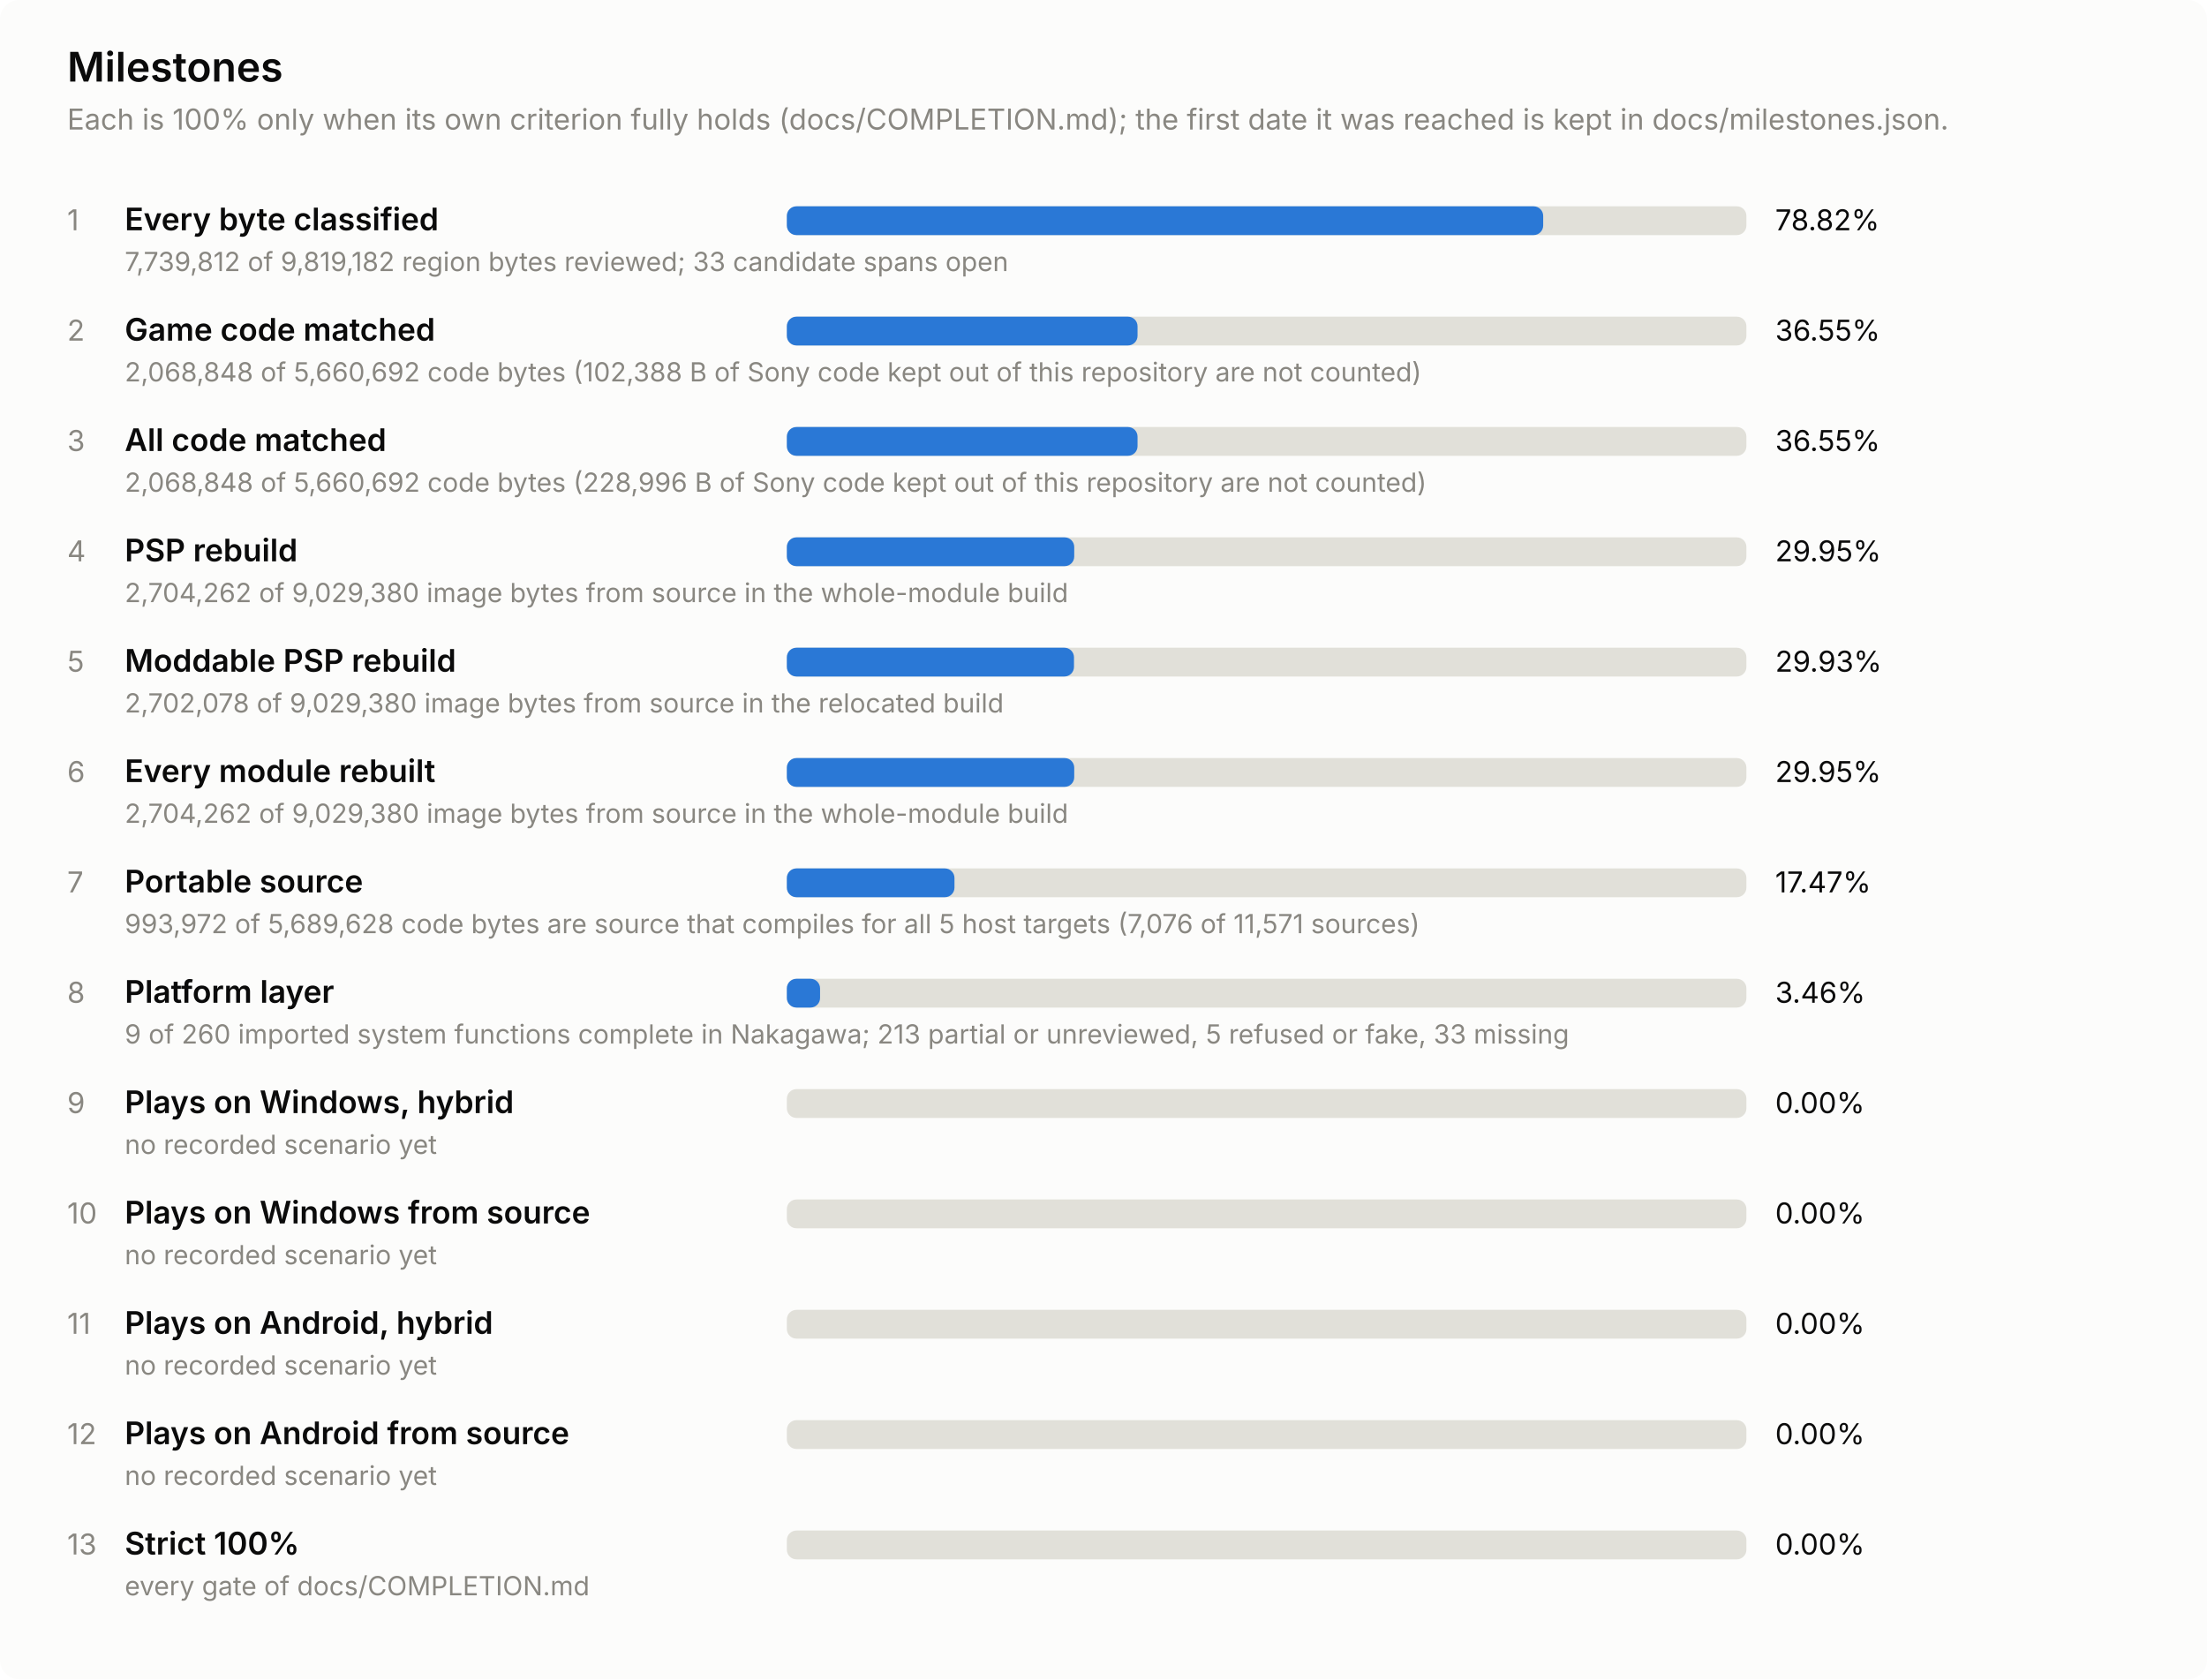
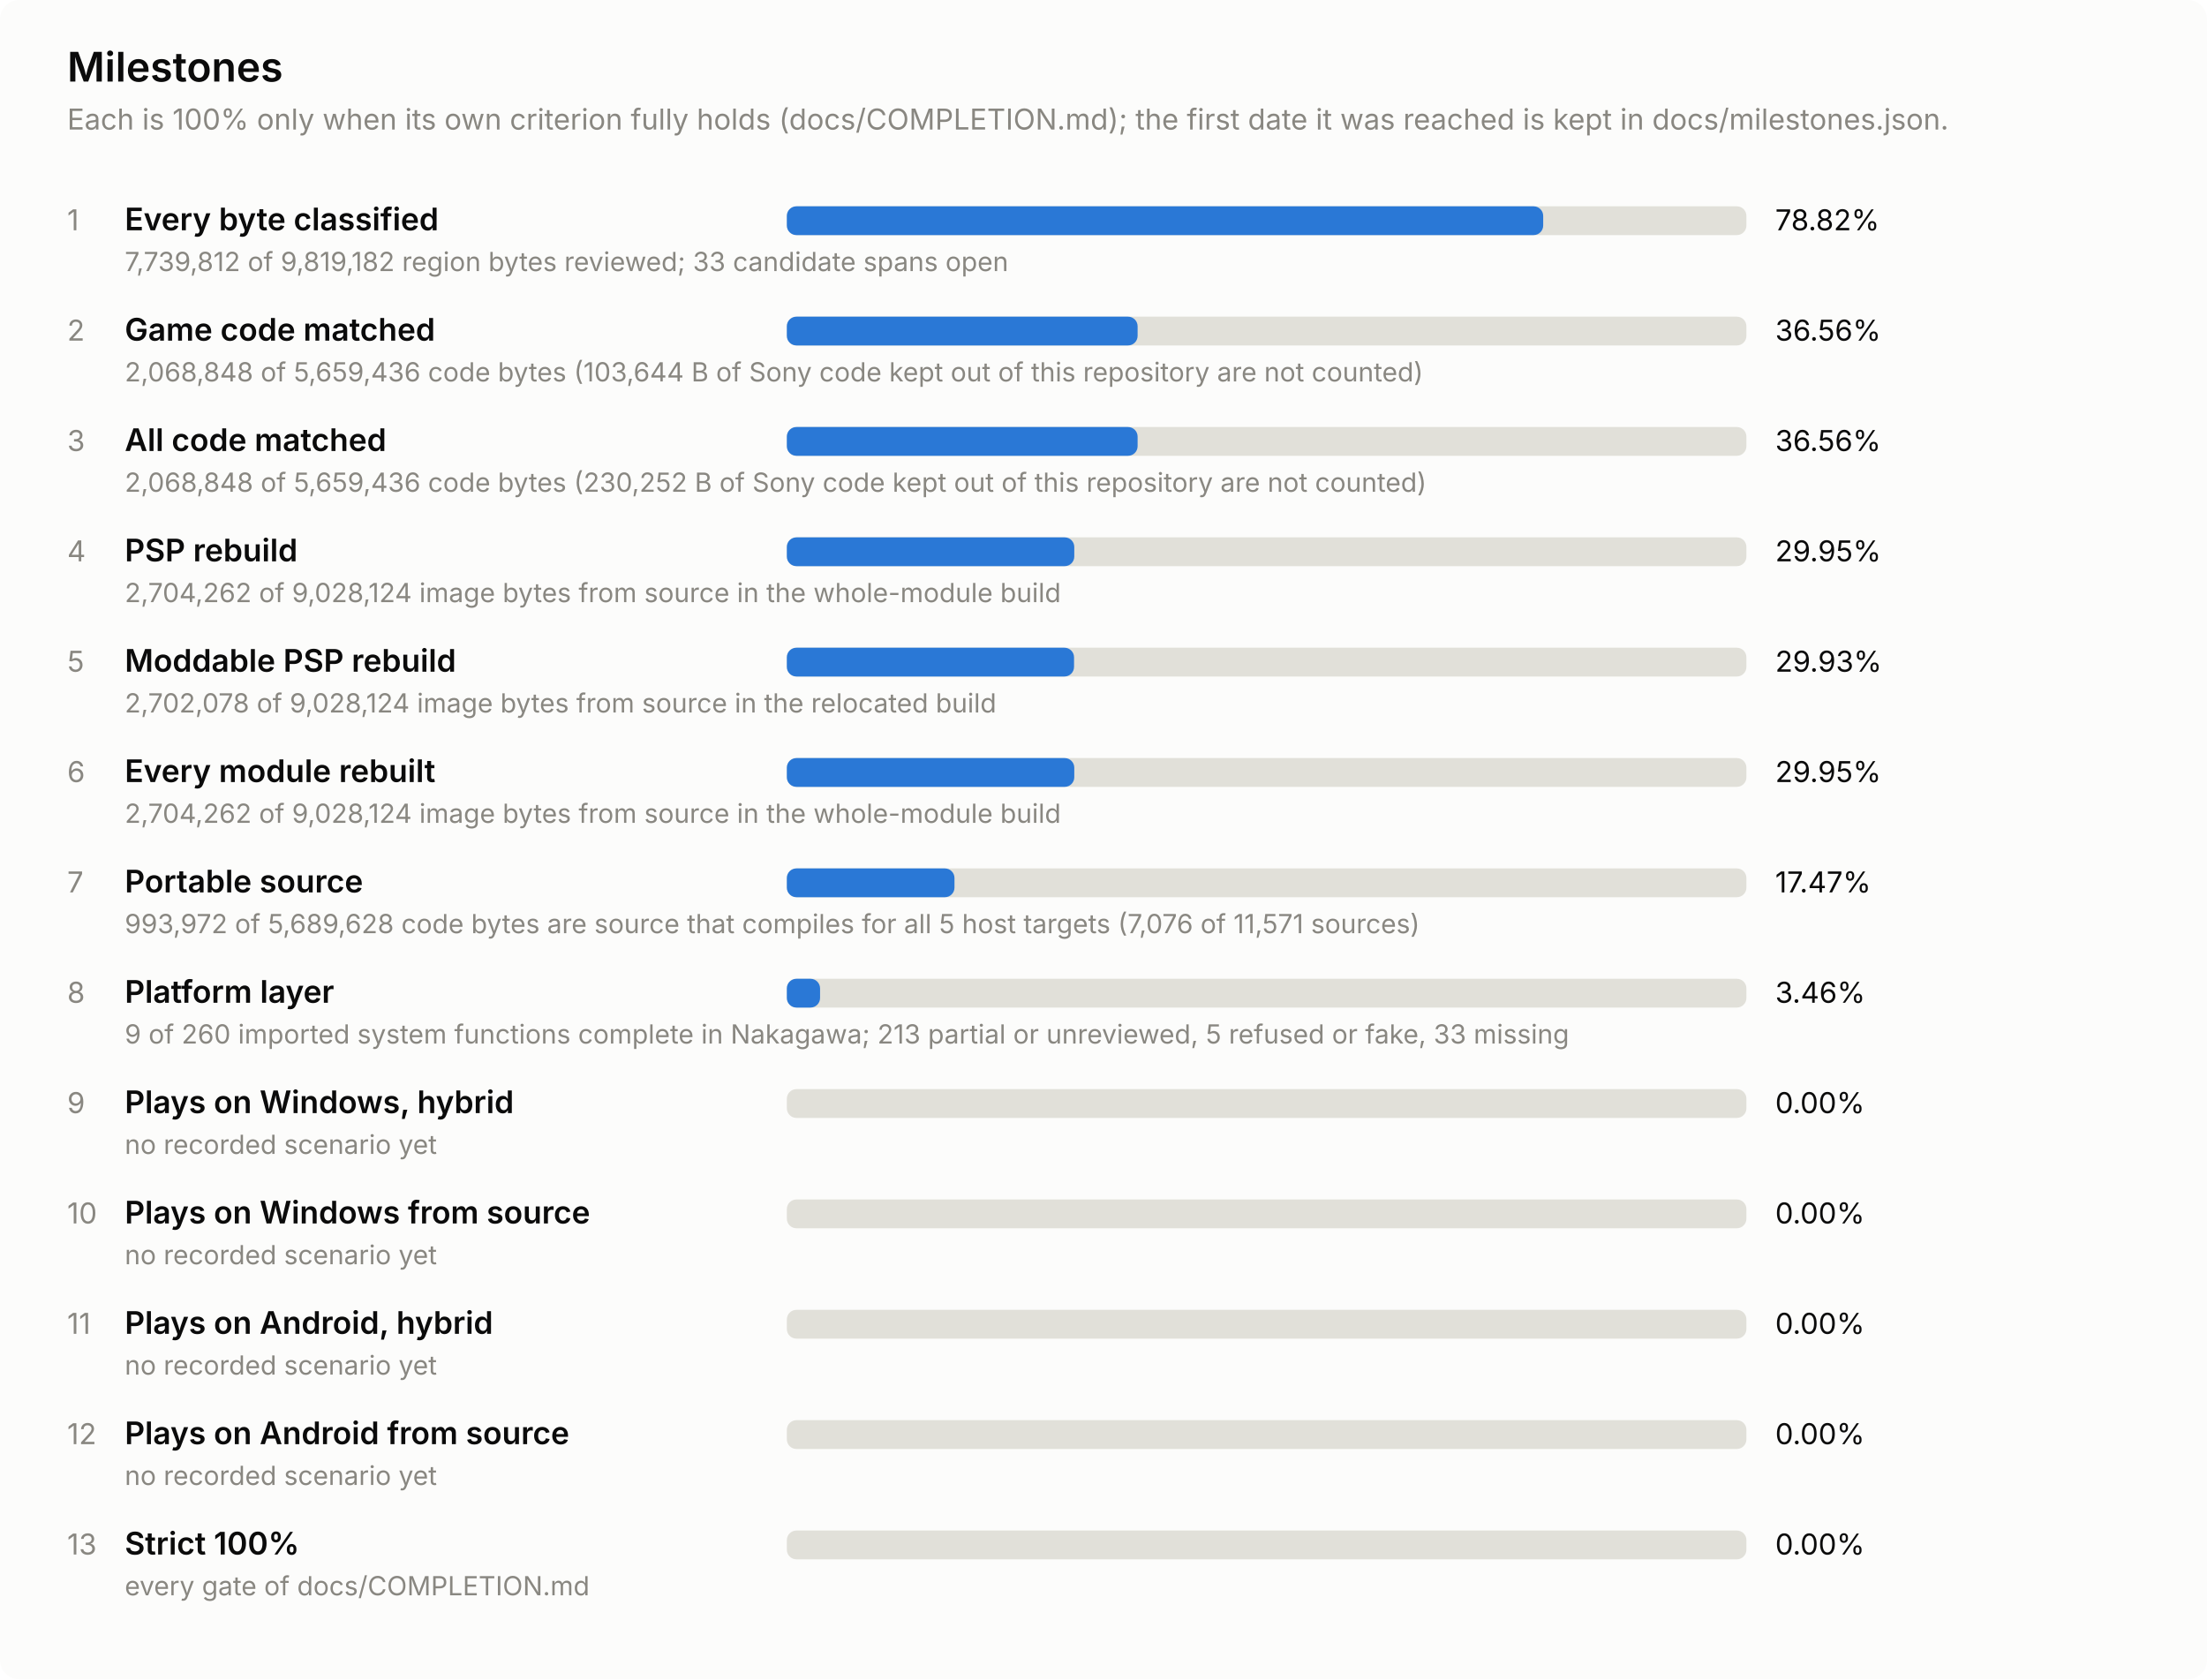
- <svg xmlns="http://www.w3.org/2000/svg" viewBox="0 0 920 700" width="920" height="700" role="img" aria-label="Milestones: Every byte classified 78.8 percent; Game code matched 36.5 percent; All code matched 36.5 percent; PSP rebuild 29.9 percent; Moddable PSP rebuild 29.9 percent; Every module rebuilt 29.9 percent; Portable source 17.5 percent; Platform layer 3.5 percent; Plays on Windows, hybrid 0.0 percent; Plays on Windows from source 0.0 percent; Plays on Android, hybrid 0.0 percent; Plays on Android from source 0.0 percent; Strict 100% 0.0 percent">
+ <svg xmlns="http://www.w3.org/2000/svg" viewBox="0 0 920 700" width="920" height="700" role="img" aria-label="Milestones: Every byte classified 78.8 percent; Game code matched 36.6 percent; All code matched 36.6 percent; PSP rebuild 30.0 percent; Moddable PSP rebuild 29.9 percent; Every module rebuilt 30.0 percent; Portable source 17.5 percent; Platform layer 3.5 percent; Plays on Windows, hybrid 0.0 percent; Plays on Windows from source 0.0 percent; Plays on Android, hybrid 0.0 percent; Plays on Android from source 0.0 percent; Strict 100% 0.0 percent">
  <style>
.bg{fill:#fcfcfb}.t1{fill:#0b0b0b}.t2{fill:#52514e}.t3{fill:#898781}.grid{stroke:#e1e0d9}.track{fill:#e1e0d9}
.ln{fill:none;stroke:#2a78d6;stroke-width:2}.ln2{fill:none;stroke:#d03b3b;stroke-width:2;stroke-dasharray:4 3}.dot{fill:#2a78d6}
text{font-family:system-ui,-apple-system,"Segoe UI",sans-serif}.num{font-variant-numeric:tabular-nums}
.hatch-line{stroke:#898781;stroke-width:1.5}
.s-matched{fill:#2a78d6}.s-lane{fill:#eb6834}.s-near{fill:#1baf7a}.s-parked{fill:#eda100}.s-blocked{fill:#d03b3b}.s-todo{fill:#c3c2b7}.s-data{fill:#6250d6}.s-kept{fill:#c3c2b7}
@media (prefers-color-scheme:dark){
.bg{fill:#1a1a19}.t1{fill:#f0efec}.t2{fill:#c3c2b7}.t3{fill:#898781}.grid{stroke:#2c2c2a}.track{fill:#2c2c2a}
.ln{stroke:#3987e5}.dot{fill:#3987e5}.hatch-line{stroke:#898781}
.s-matched{fill:#3987e5}.s-lane{fill:#d95926}.s-near{fill:#199e70}.s-parked{fill:#c98500}.s-blocked{fill:#d03b3b}.s-todo{fill:#4a4a46}.s-data{fill:#9085e9}.s-kept{fill:#4a4a46}}</style>
  <defs>
    <pattern id="hatch" patternUnits="userSpaceOnUse" width="6" height="6" patternTransform="rotate(45)">
      <rect class="s-kept" width="6" height="6" />
      <line class="hatch-line" x1="0" y1="0" x2="0" y2="6" />
    </pattern>
  </defs>
  <rect class="bg" width="920" height="700" rx="8" />
  <text class="t1" x="28" y="34" font-size="17" font-weight="600">Milestones</text>
  <text class="t3" x="28" y="54" font-size="12">Each is 100% only when its own criterion fully holds (docs/COMPLETION.md); the first date it was reached is kept in docs/milestones.json.</text>
  <text class="t3 num" x="28" y="96" font-size="12"> 1</text>
  <text class="t1" x="52" y="96" font-size="13" font-weight="600">Every byte classified</text>
  <text class="t3" x="52" y="113" font-size="11">7,739,812 of 9,819,182 region bytes reviewed; 33 candidate spans open</text>
  <rect class="track" x="328" y="86" width="400" height="12" rx="4" />
  <rect class="s-matched" x="328" y="86" width="315.29" height="12" rx="4" />
  <text class="t1 num" x="740" y="96" font-size="12">78.82%</text>
  <text class="t3 num" x="28" y="142" font-size="12"> 2</text>
  <text class="t1" x="52" y="142" font-size="13" font-weight="600">Game code matched</text>
-   <text class="t3" x="52" y="159" font-size="11">2,068,848 of 5,660,692 code bytes (102,388 B of Sony code kept out of this repository are not counted)</text>
+   <text class="t3" x="52" y="159" font-size="11">2,068,848 of 5,659,436 code bytes (103,644 B of Sony code kept out of this repository are not counted)</text>
  <rect class="track" x="328" y="132" width="400" height="12" rx="4" />
-   <rect class="s-matched" x="328" y="132" width="146.19" height="12" rx="4" />
-   <text class="t1 num" x="740" y="142" font-size="12">36.55%</text>
+   <rect class="s-matched" x="328" y="132" width="146.22" height="12" rx="4" />
+   <text class="t1 num" x="740" y="142" font-size="12">36.56%</text>
  <text class="t3 num" x="28" y="188" font-size="12"> 3</text>
  <text class="t1" x="52" y="188" font-size="13" font-weight="600">All code matched</text>
-   <text class="t3" x="52" y="205" font-size="11">2,068,848 of 5,660,692 code bytes (228,996 B of Sony code kept out of this repository are not counted)</text>
+   <text class="t3" x="52" y="205" font-size="11">2,068,848 of 5,659,436 code bytes (230,252 B of Sony code kept out of this repository are not counted)</text>
  <rect class="track" x="328" y="178" width="400" height="12" rx="4" />
-   <rect class="s-matched" x="328" y="178" width="146.19" height="12" rx="4" />
-   <text class="t1 num" x="740" y="188" font-size="12">36.55%</text>
+   <rect class="s-matched" x="328" y="178" width="146.22" height="12" rx="4" />
+   <text class="t1 num" x="740" y="188" font-size="12">36.56%</text>
  <text class="t3 num" x="28" y="234" font-size="12"> 4</text>
  <text class="t1" x="52" y="234" font-size="13" font-weight="600">PSP rebuild</text>
-   <text class="t3" x="52" y="251" font-size="11">2,704,262 of 9,029,380 image bytes from source in the whole-module build</text>
+   <text class="t3" x="52" y="251" font-size="11">2,704,262 of 9,028,124 image bytes from source in the whole-module build</text>
  <rect class="track" x="328" y="224" width="400" height="12" rx="4" />
-   <rect class="s-matched" x="328" y="224" width="119.80" height="12" rx="4" />
+   <rect class="s-matched" x="328" y="224" width="119.82" height="12" rx="4" />
  <text class="t1 num" x="740" y="234" font-size="12">29.95%</text>
  <text class="t3 num" x="28" y="280" font-size="12"> 5</text>
  <text class="t1" x="52" y="280" font-size="13" font-weight="600">Moddable PSP rebuild</text>
-   <text class="t3" x="52" y="297" font-size="11">2,702,078 of 9,029,380 image bytes from source in the relocated build</text>
+   <text class="t3" x="52" y="297" font-size="11">2,702,078 of 9,028,124 image bytes from source in the relocated build</text>
  <rect class="track" x="328" y="270" width="400" height="12" rx="4" />
-   <rect class="s-matched" x="328" y="270" width="119.70" height="12" rx="4" />
+   <rect class="s-matched" x="328" y="270" width="119.72" height="12" rx="4" />
  <text class="t1 num" x="740" y="280" font-size="12">29.93%</text>
  <text class="t3 num" x="28" y="326" font-size="12"> 6</text>
  <text class="t1" x="52" y="326" font-size="13" font-weight="600">Every module rebuilt</text>
-   <text class="t3" x="52" y="343" font-size="11">2,704,262 of 9,029,380 image bytes from source in the whole-module build</text>
+   <text class="t3" x="52" y="343" font-size="11">2,704,262 of 9,028,124 image bytes from source in the whole-module build</text>
  <rect class="track" x="328" y="316" width="400" height="12" rx="4" />
-   <rect class="s-matched" x="328" y="316" width="119.80" height="12" rx="4" />
+   <rect class="s-matched" x="328" y="316" width="119.82" height="12" rx="4" />
  <text class="t1 num" x="740" y="326" font-size="12">29.95%</text>
  <text class="t3 num" x="28" y="372" font-size="12"> 7</text>
  <text class="t1" x="52" y="372" font-size="13" font-weight="600">Portable source</text>
  <text class="t3" x="52" y="389" font-size="11">993,972 of 5,689,628 code bytes are source that compiles for all 5 host targets (7,076 of 11,571 sources)</text>
  <rect class="track" x="328" y="362" width="400" height="12" rx="4" />
  <rect class="s-matched" x="328" y="362" width="69.88" height="12" rx="4" />
  <text class="t1 num" x="740" y="372" font-size="12">17.47%</text>
  <text class="t3 num" x="28" y="418" font-size="12"> 8</text>
  <text class="t1" x="52" y="418" font-size="13" font-weight="600">Platform layer</text>
  <text class="t3" x="52" y="435" font-size="11">9 of 260 imported system functions complete in Nakagawa; 213 partial or unreviewed, 5 refused or fake, 33 missing</text>
  <rect class="track" x="328" y="408" width="400" height="12" rx="4" />
  <rect class="s-matched" x="328" y="408" width="13.85" height="12" rx="4" />
  <text class="t1 num" x="740" y="418" font-size="12">3.46%</text>
  <text class="t3 num" x="28" y="464" font-size="12"> 9</text>
  <text class="t1" x="52" y="464" font-size="13" font-weight="600">Plays on Windows, hybrid</text>
  <text class="t3" x="52" y="481" font-size="11">no recorded scenario yet</text>
  <rect class="track" x="328" y="454" width="400" height="12" rx="4" />
  <text class="t1 num" x="740" y="464" font-size="12">0.00%</text>
  <text class="t3 num" x="28" y="510" font-size="12">10</text>
  <text class="t1" x="52" y="510" font-size="13" font-weight="600">Plays on Windows from source</text>
  <text class="t3" x="52" y="527" font-size="11">no recorded scenario yet</text>
  <rect class="track" x="328" y="500" width="400" height="12" rx="4" />
  <text class="t1 num" x="740" y="510" font-size="12">0.00%</text>
  <text class="t3 num" x="28" y="556" font-size="12">11</text>
  <text class="t1" x="52" y="556" font-size="13" font-weight="600">Plays on Android, hybrid</text>
  <text class="t3" x="52" y="573" font-size="11">no recorded scenario yet</text>
  <rect class="track" x="328" y="546" width="400" height="12" rx="4" />
  <text class="t1 num" x="740" y="556" font-size="12">0.00%</text>
  <text class="t3 num" x="28" y="602" font-size="12">12</text>
  <text class="t1" x="52" y="602" font-size="13" font-weight="600">Plays on Android from source</text>
  <text class="t3" x="52" y="619" font-size="11">no recorded scenario yet</text>
  <rect class="track" x="328" y="592" width="400" height="12" rx="4" />
  <text class="t1 num" x="740" y="602" font-size="12">0.00%</text>
  <text class="t3 num" x="28" y="648" font-size="12">13</text>
  <text class="t1" x="52" y="648" font-size="13" font-weight="600">Strict 100%</text>
  <text class="t3" x="52" y="665" font-size="11">every gate of docs/COMPLETION.md</text>
  <rect class="track" x="328" y="638" width="400" height="12" rx="4" />
  <text class="t1 num" x="740" y="648" font-size="12">0.00%</text>
</svg>
